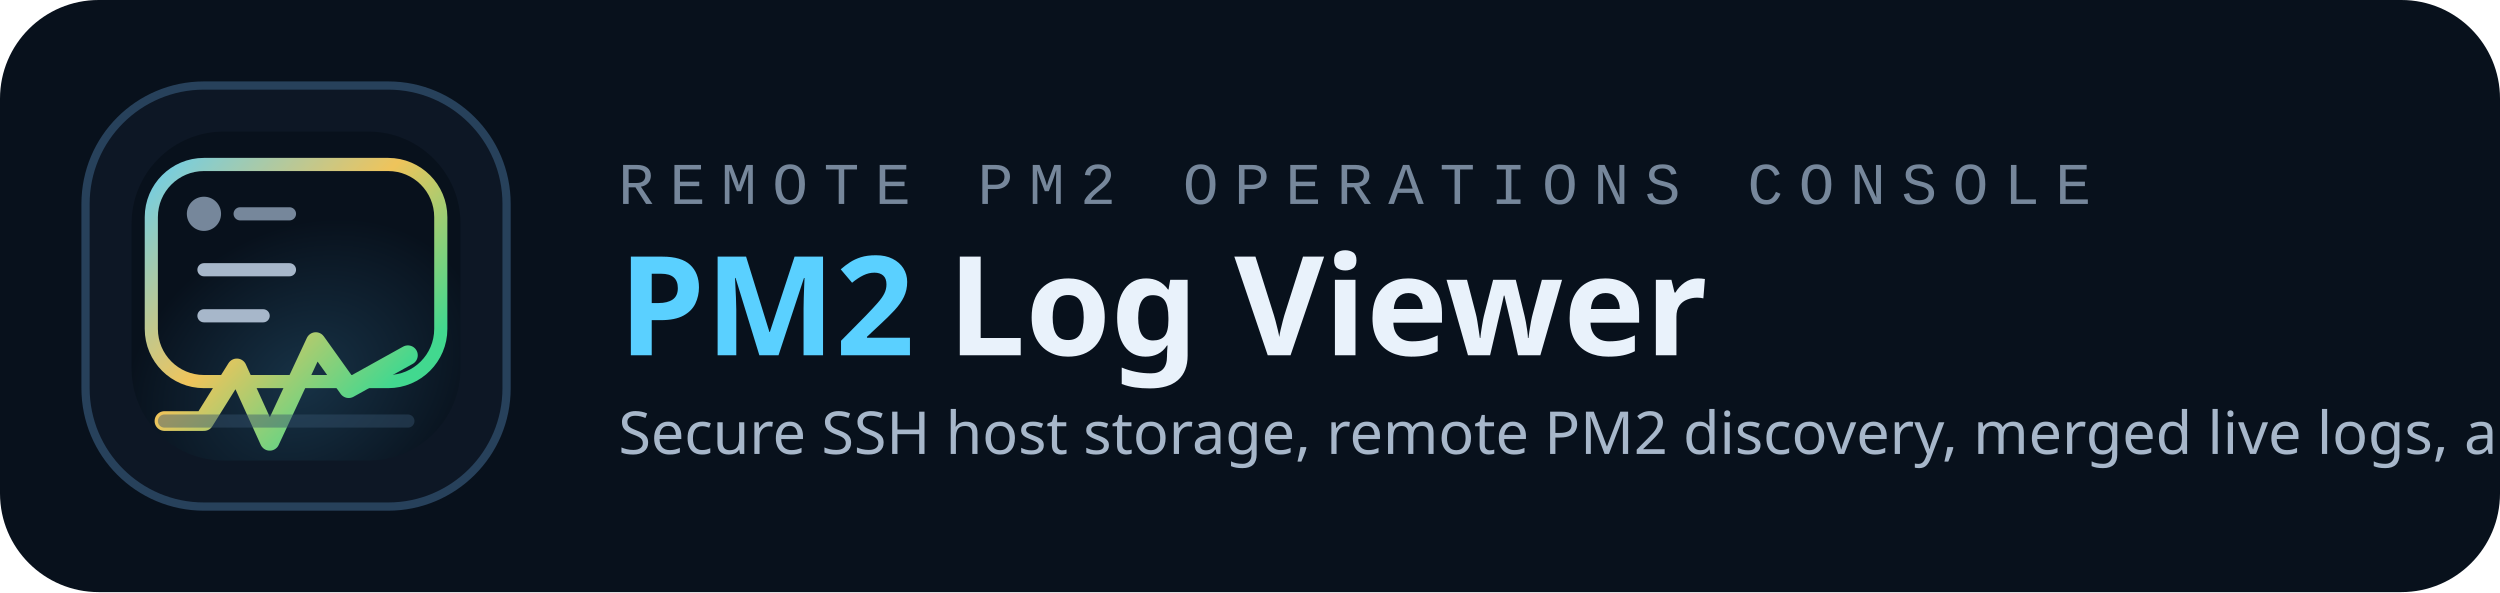
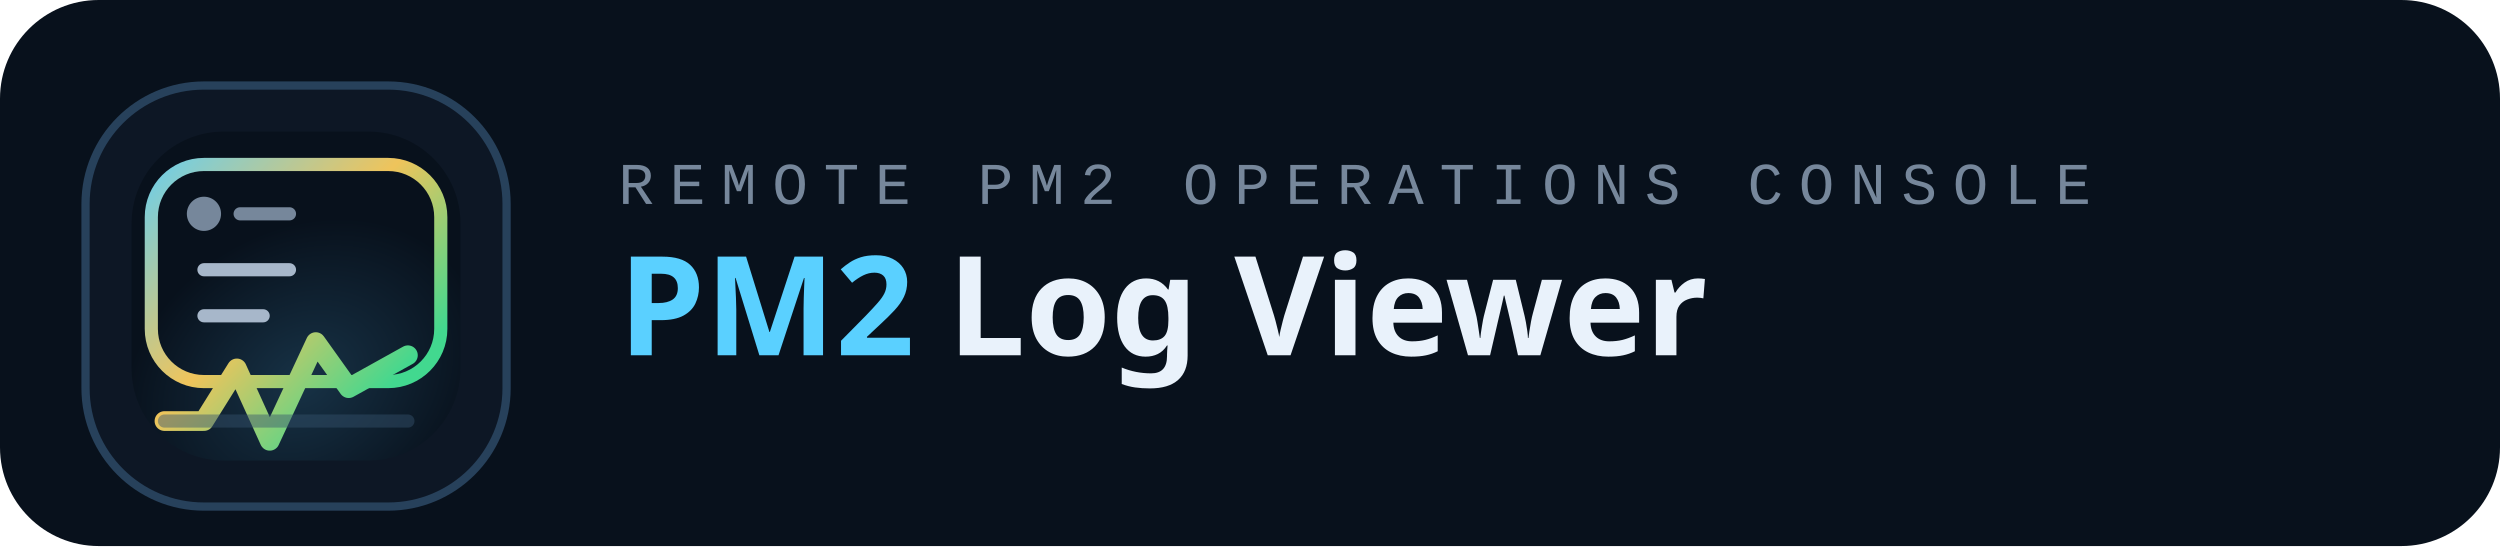
- <svg xmlns="http://www.w3.org/2000/svg" width="760" height="180" viewBox="0 0 760 180" fill="none">
+ <svg xmlns="http://www.w3.org/2000/svg" width="760" height="166" viewBox="0 0 760 166" fill="none">
  <defs>
    <linearGradient id="pm2lv-gradient" x1="40" y1="44" x2="118" y2="118" gradientUnits="userSpaceOnUse">
      <stop offset="0" stop-color="#5AD0FF" />
      <stop offset="0.58" stop-color="#EFC45B" />
      <stop offset="1" stop-color="#42D88F" />
    </linearGradient>
    <radialGradient id="pm2lv-glow" cx="0" cy="0" r="1" gradientUnits="userSpaceOnUse" gradientTransform="translate(92 116) rotate(148) scale(58 46)">
      <stop stop-color="#173246" />
      <stop offset="1" stop-color="#08111C" />
    </radialGradient>
  </defs>
-   <rect width="760" height="180" rx="30" fill="#08111C" />
+   <rect width="760" height="166" rx="30" fill="#08111C" />
  <rect x="26" y="26" width="128" height="128" rx="36" fill="#0D1725" stroke="#27415B" stroke-width="2.5" />
  <rect x="40" y="40" width="100" height="100" rx="28" fill="url(#pm2lv-glow)" />
  <rect x="46" y="50" width="88" height="66" rx="16" stroke="url(#pm2lv-gradient)" stroke-width="4" />
  <circle cx="62" cy="65" r="5.2" fill="#76879B" />
  <path d="M73 65H88" stroke="#76879B" stroke-width="4" stroke-linecap="round" />
  <path d="M62 82H88" stroke="#A7B7CA" stroke-width="4" stroke-linecap="round" />
  <path d="M62 96H80" stroke="#A7B7CA" stroke-width="4" stroke-linecap="round" />
  <path d="M50 128H62L72 112L82 134L96 104L106 118L124 108" stroke="url(#pm2lv-gradient)" stroke-width="6" stroke-linecap="round" stroke-linejoin="round" />
  <path d="M50 128H124" stroke="#35526C" stroke-width="4" stroke-linecap="round" opacity="0.45" />
  <text x="188" y="62" fill="#76879B" font-family="'IBM Plex Mono', 'Courier New', monospace" font-size="18" letter-spacing="4.8">
    REMOTE PM2 OPERATIONS CONSOLE
  </text>
  <text x="188" y="108" fill="#5AD0FF" font-family="'Plus Jakarta Sans', 'Segoe UI', sans-serif" font-size="42" font-weight="700">
    PM2
  </text>
  <text x="288" y="108" fill="#E9F2FB" font-family="'Plus Jakarta Sans', 'Segoe UI', sans-serif" font-size="42" font-weight="700">
    Log Viewer
  </text>
-   <text x="188" y="138" fill="#A7B7CA" font-family="'Plus Jakarta Sans', 'Segoe UI', sans-serif" font-size="18">
-     Secure SSH host storage, remote PM2 discovery, merged live logs, and operator-friendly monitoring UX.
-   </text>
</svg>
